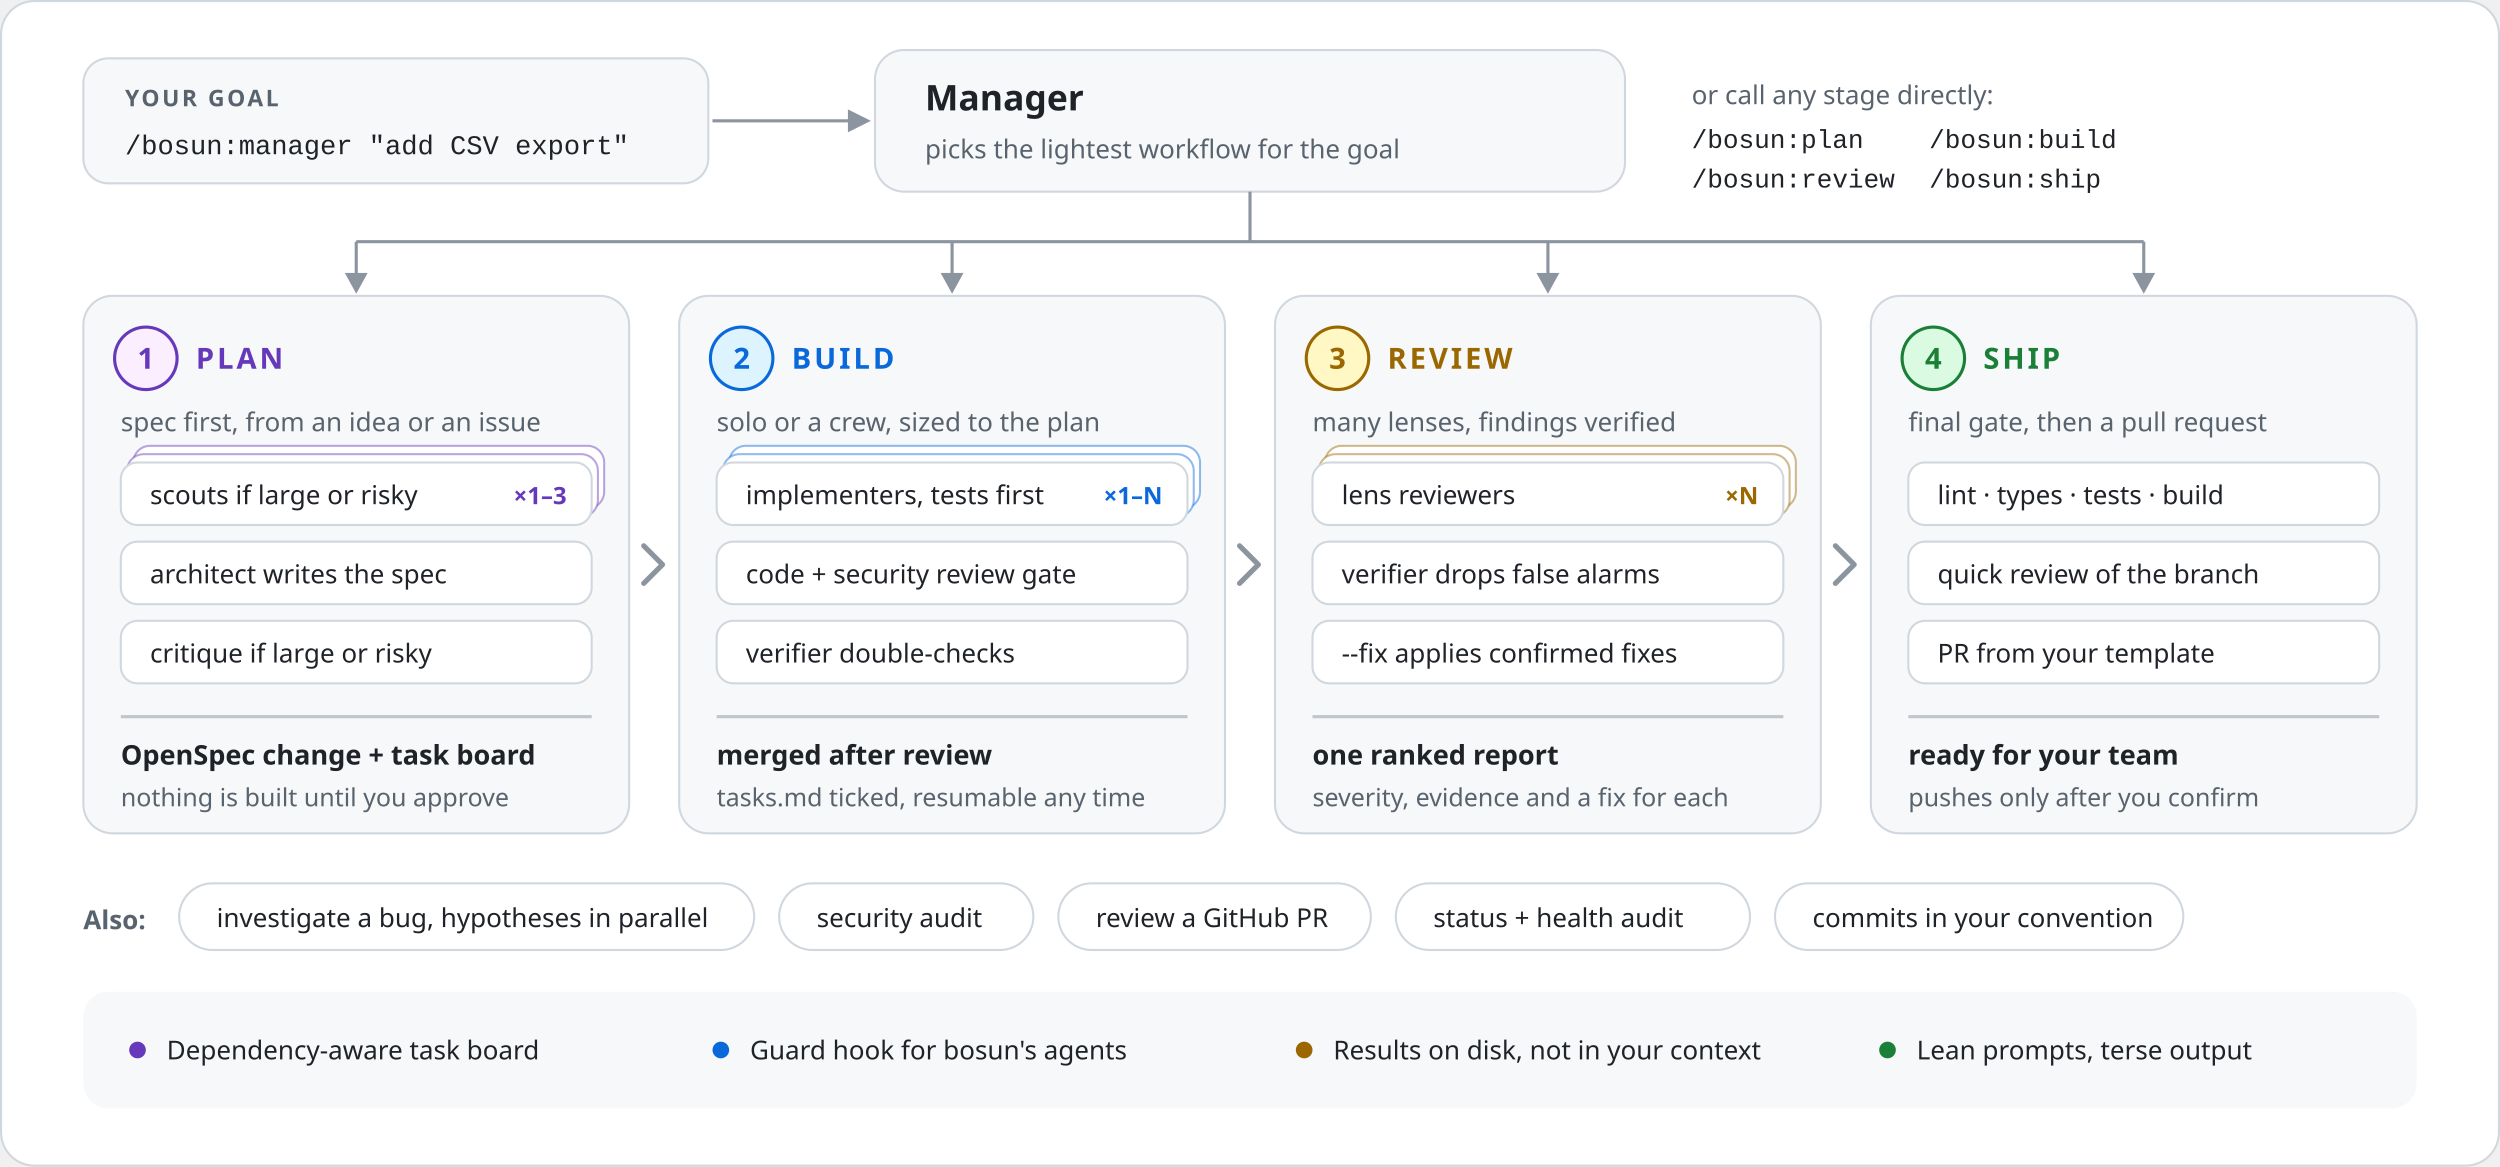
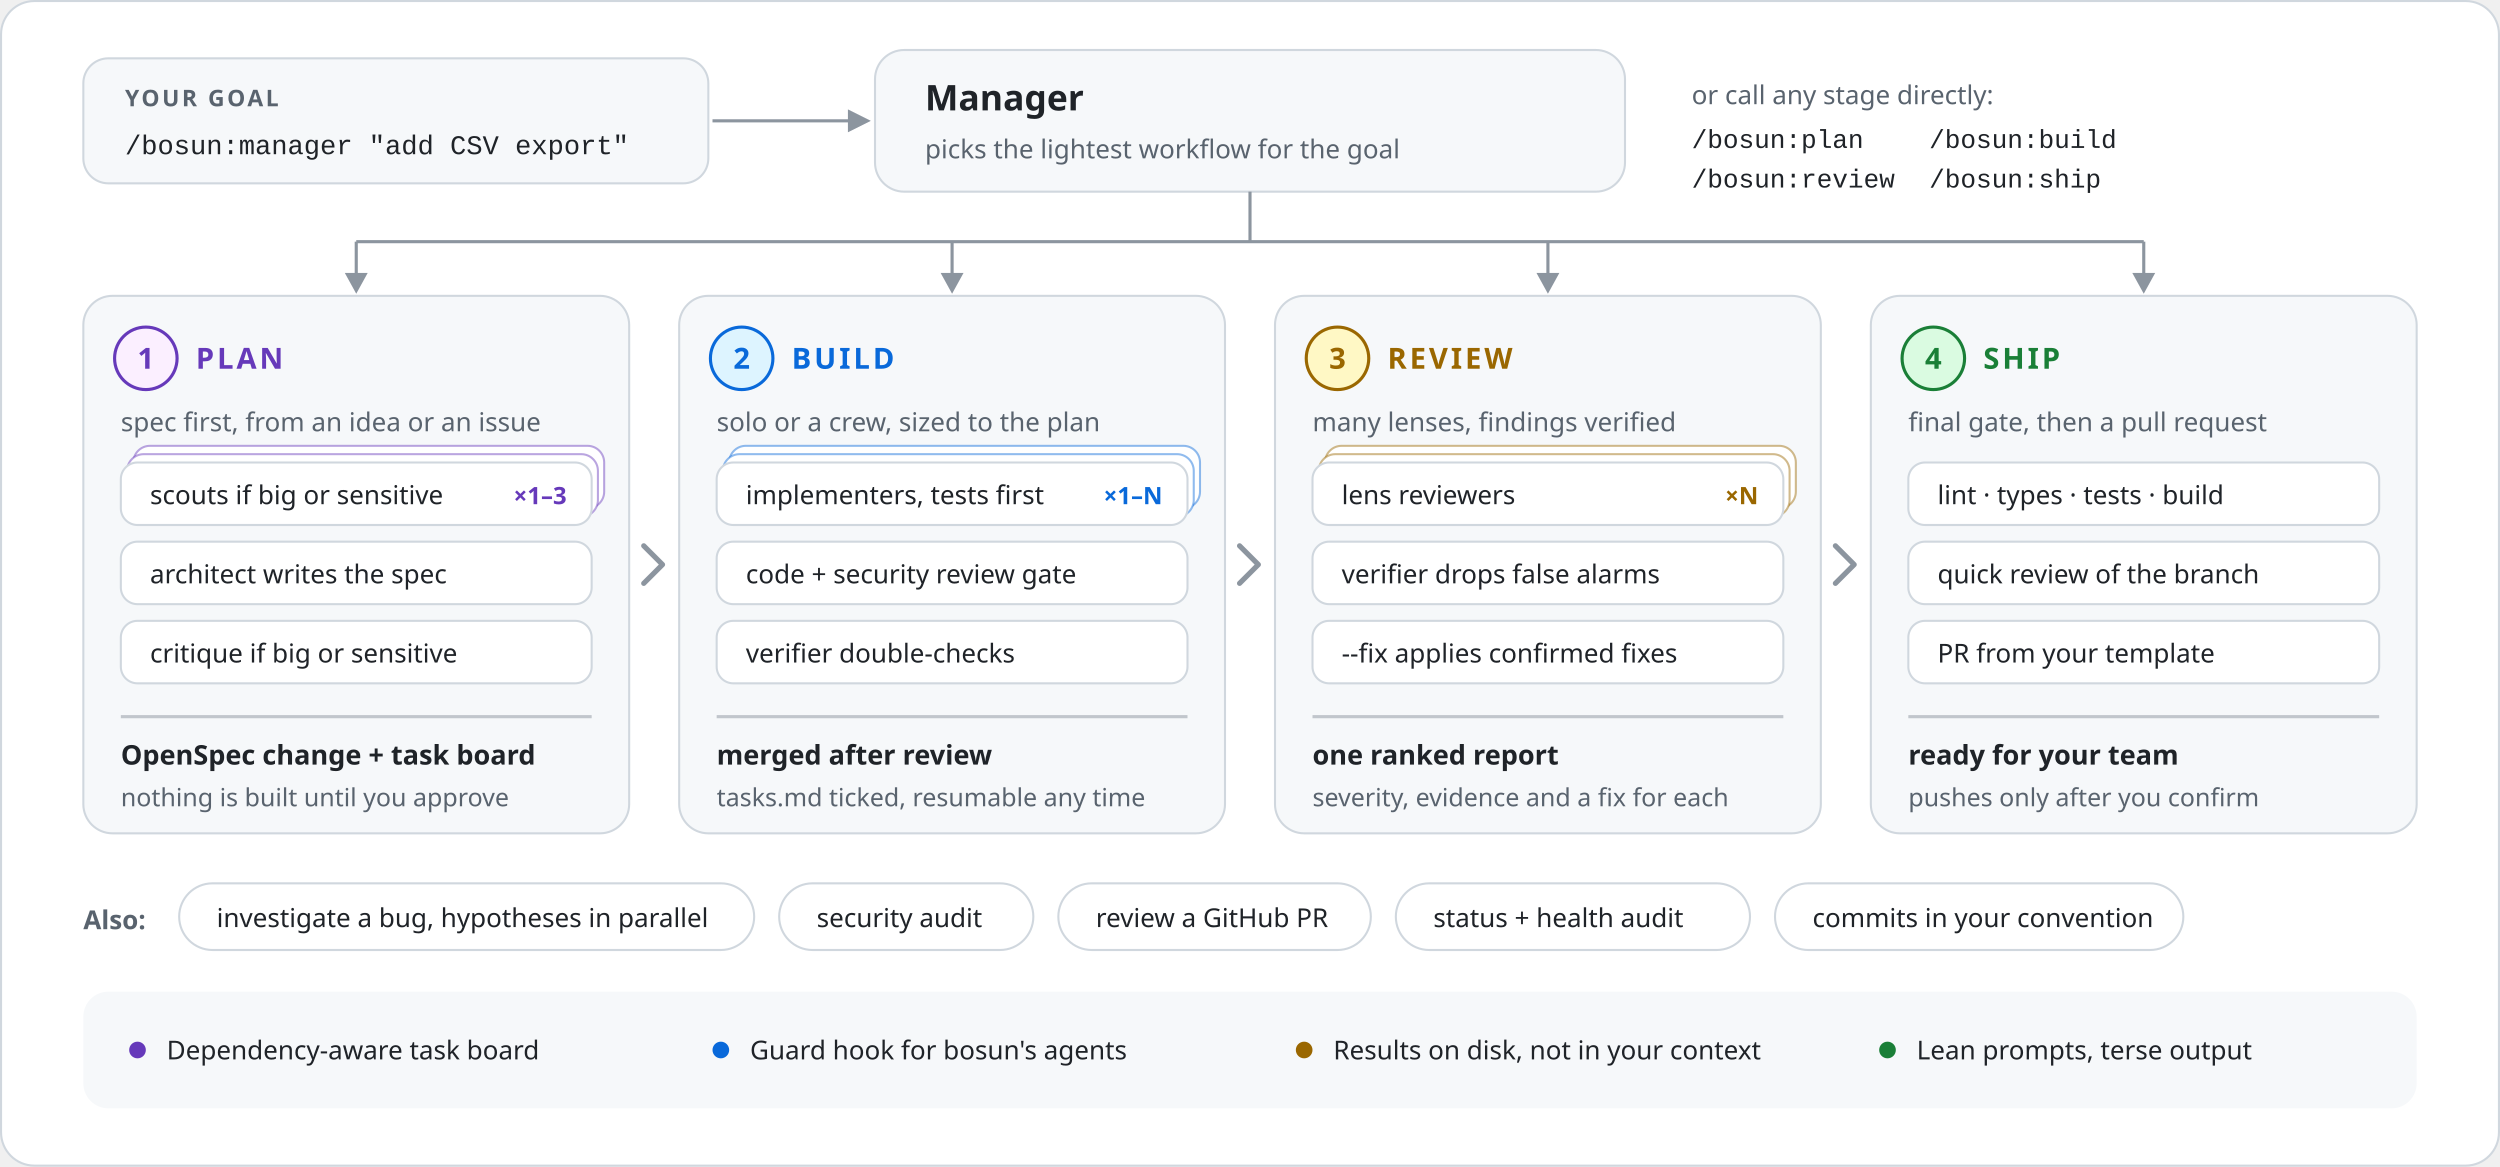
<svg xmlns="http://www.w3.org/2000/svg" viewBox="0 0 1200 560" width="1200" height="560" role="img" aria-labelledby="title desc">
  <style>
    .bg { fill: #ffffff; stroke: #d0d7de; }
    .card { fill: #f6f8fa; stroke: #d0d7de; }
    .chip { fill: #ffffff; stroke: #d0d7de; }
    .band { fill: #f6f8fa; }
    .t { fill: #1f2328; font-family: -apple-system, BlinkMacSystemFont, "Segoe UI", "Noto Sans", Helvetica, Arial, sans-serif; }
    .m { fill: #59636e; }
    .mono { font-family: ui-monospace, SFMono-Regular, "SF Mono", Menlo, Consolas, "Liberation Mono", monospace; }
    .ln { stroke: #8c959f; fill: none; stroke-width: 1.5; }
    .chev { stroke: #8c959f; fill: none; stroke-width: 2.5; stroke-linecap: round; stroke-linejoin: round; }
    .ah { fill: #8c959f; }
    .plan { fill: #6639ba; } .plan-s { stroke: #6639ba; } .plan-bg { fill: #fbefff; }
    .build { fill: #0969da; } .build-s { stroke: #0969da; } .build-bg { fill: #ddf4ff; }
    .review { fill: #9a6700; } .review-s { stroke: #9a6700; } .review-bg { fill: #fff8c5; }
    .ship { fill: #1a7f37; } .ship-s { stroke: #1a7f37; } .ship-bg { fill: #dafbe1; }
    .stack { fill: #ffffff; stroke-opacity: 0.45; }
    @media (prefers-color-scheme: dark) {
      .bg { fill: #0d1117; stroke: #30363d; }
      .card { fill: #151b23; stroke: #30363d; }
      .chip { fill: #0d1117; stroke: #3d444d; }
      .band { fill: #151b23; }
      .t { fill: #e6edf3; }
      .m { fill: #9198a1; }
      .ln, .chev { stroke: #6e7681; }
      .ah { fill: #6e7681; }
      .plan { fill: #ab7df8; } .plan-s { stroke: #ab7df8; } .plan-bg { fill: #2e1f52; }
      .build { fill: #4493f8; } .build-s { stroke: #4493f8; } .build-bg { fill: #0c2d57; }
      .review { fill: #d29922; } .review-s { stroke: #d29922; } .review-bg { fill: #3b2e0a; }
      .ship { fill: #3fb950; } .ship-s { stroke: #3fb950; } .ship-bg { fill: #10331c; }
      .stack { fill: #0d1117; }
    }
  </style>
  <rect class="bg" x="0.5" y="0.5" width="1199" height="559" rx="16" />
  <rect class="card" x="40" y="28" width="300" height="60" rx="12" />
  <text class="t m" x="60" y="51" font-size="11" font-weight="600" letter-spacing="1.2">YOUR GOAL</text>
  <text class="t mono" x="60" y="74" font-size="13">/bosun:manager "add CSV export"</text>
  <line class="ln" x1="342" y1="58" x2="408" y2="58" />
  <path class="ah" d="M 418 58 L 407 52.5 L 407 63.5 Z" />
  <rect class="card" x="420" y="24" width="360" height="68" rx="14" />
  <text class="t" x="444" y="53" font-size="17" font-weight="700">Manager</text>
  <text class="t m" x="444" y="76" font-size="12.5">picks the lightest workflow for the goal</text>
  <text class="t m" x="812" y="50" font-size="12.5">or call any stage directly:</text>
  <text class="t mono" x="812" y="71" font-size="12.5">/bosun:plan</text>
  <text class="t mono" x="926" y="71" font-size="12.5">/bosun:build</text>
  <text class="t mono" x="812" y="90" font-size="12.5">/bosun:review</text>
  <text class="t mono" x="926" y="90" font-size="12.5">/bosun:ship</text>
  <path class="ln" d="M 600 92 V 116 M 171 116 H 1029 M 171 116 V 132 M 457 116 V 132 M 743 116 V 132 M 1029 116 V 132" />
  <path class="ah" d="M 171 141 L 165.5 131 L 176.5 131 Z" />
  <path class="ah" d="M 457 141 L 451.5 131 L 462.5 131 Z" />
  <path class="ah" d="M 743 141 L 737.5 131 L 748.5 131 Z" />
  <path class="ah" d="M 1029 141 L 1023.5 131 L 1034.5 131 Z" />
  <rect class="card" x="40" y="142" width="262" height="258" rx="14" />
  <circle class="plan-bg plan-s" cx="70" cy="172" r="15" stroke-width="1.5" />
  <text class="t plan" x="70" y="177" font-size="14" font-weight="700" text-anchor="middle">1</text>
  <text class="t plan" x="94" y="177" font-size="14" font-weight="700" letter-spacing="1.4">PLAN</text>
  <text class="t m" x="58" y="207" font-size="12.5">spec first, from an idea or an issue</text>
  <rect class="stack plan-s" x="64" y="214" width="226" height="30" rx="8" />
  <rect class="stack plan-s" x="61" y="218" width="226" height="30" rx="8" />
  <rect class="chip" x="58" y="222" width="226" height="30" rx="8" />
-   <text class="t" x="72" y="242" font-size="12.5">scouts if large or risky</text>
+   <text class="t" x="72" y="242" font-size="12.5">scouts if big or sensitive</text>
  <text class="t plan" x="272" y="242" font-size="11.5" font-weight="700" text-anchor="end">×1–3</text>
  <rect class="chip" x="58" y="260" width="226" height="30" rx="8" />
  <text class="t" x="72" y="280" font-size="12.5">architect writes the spec</text>
  <rect class="chip" x="58" y="298" width="226" height="30" rx="8" />
-   <text class="t" x="72" y="318" font-size="12.5">critique if large or risky</text>
+   <text class="t" x="72" y="318" font-size="12.5">critique if big or sensitive</text>
  <line class="ln" x1="58" y1="344" x2="284" y2="344" stroke-opacity="0.5" />
  <text class="t" x="58" y="367" font-size="13" font-weight="600">OpenSpec change + task board</text>
  <text class="t m" x="58" y="387" font-size="12">nothing is built until you approve</text>
  <path class="chev" d="M 309 262 L 318 271 L 309 280" />
  <rect class="card" x="326" y="142" width="262" height="258" rx="14" />
  <circle class="build-bg build-s" cx="356" cy="172" r="15" stroke-width="1.5" />
  <text class="t build" x="356" y="177" font-size="14" font-weight="700" text-anchor="middle">2</text>
  <text class="t build" x="380" y="177" font-size="14" font-weight="700" letter-spacing="1.4">BUILD</text>
  <text class="t m" x="344" y="207" font-size="12.5">solo or a crew, sized to the plan</text>
  <rect class="stack build-s" x="350" y="214" width="226" height="30" rx="8" />
  <rect class="stack build-s" x="347" y="218" width="226" height="30" rx="8" />
  <rect class="chip" x="344" y="222" width="226" height="30" rx="8" />
  <text class="t" x="358" y="242" font-size="12.5">implementers, tests first</text>
  <text class="t build" x="558" y="242" font-size="11.5" font-weight="700" text-anchor="end">×1–N</text>
  <rect class="chip" x="344" y="260" width="226" height="30" rx="8" />
  <text class="t" x="358" y="280" font-size="12.5">code + security review gate</text>
  <rect class="chip" x="344" y="298" width="226" height="30" rx="8" />
  <text class="t" x="358" y="318" font-size="12.5">verifier double-checks</text>
  <line class="ln" x1="344" y1="344" x2="570" y2="344" stroke-opacity="0.5" />
  <text class="t" x="344" y="367" font-size="13" font-weight="600">merged after review</text>
  <text class="t m" x="344" y="387" font-size="12">tasks.md ticked, resumable any time</text>
  <path class="chev" d="M 595 262 L 604 271 L 595 280" />
  <rect class="card" x="612" y="142" width="262" height="258" rx="14" />
  <circle class="review-bg review-s" cx="642" cy="172" r="15" stroke-width="1.5" />
  <text class="t review" x="642" y="177" font-size="14" font-weight="700" text-anchor="middle">3</text>
  <text class="t review" x="666" y="177" font-size="14" font-weight="700" letter-spacing="1.4">REVIEW</text>
  <text class="t m" x="630" y="207" font-size="12.5">many lenses, findings verified</text>
  <rect class="stack review-s" x="636" y="214" width="226" height="30" rx="8" />
  <rect class="stack review-s" x="633" y="218" width="226" height="30" rx="8" />
  <rect class="chip" x="630" y="222" width="226" height="30" rx="8" />
  <text class="t" x="644" y="242" font-size="12.5">lens reviewers</text>
  <text class="t review" x="844" y="242" font-size="11.5" font-weight="700" text-anchor="end">×N</text>
  <rect class="chip" x="630" y="260" width="226" height="30" rx="8" />
  <text class="t" x="644" y="280" font-size="12.5">verifier drops false alarms</text>
  <rect class="chip" x="630" y="298" width="226" height="30" rx="8" />
  <text class="t" x="644" y="318" font-size="12.5">--fix applies confirmed fixes</text>
  <line class="ln" x1="630" y1="344" x2="856" y2="344" stroke-opacity="0.5" />
  <text class="t" x="630" y="367" font-size="13" font-weight="600">one ranked report</text>
  <text class="t m" x="630" y="387" font-size="12">severity, evidence and a fix for each</text>
  <path class="chev" d="M 881 262 L 890 271 L 881 280" />
  <rect class="card" x="898" y="142" width="262" height="258" rx="14" />
  <circle class="ship-bg ship-s" cx="928" cy="172" r="15" stroke-width="1.5" />
  <text class="t ship" x="928" y="177" font-size="14" font-weight="700" text-anchor="middle">4</text>
  <text class="t ship" x="952" y="177" font-size="14" font-weight="700" letter-spacing="1.4">SHIP</text>
  <text class="t m" x="916" y="207" font-size="12.5">final gate, then a pull request</text>
  <rect class="chip" x="916" y="222" width="226" height="30" rx="8" />
  <text class="t" x="930" y="242" font-size="12.5">lint · types · tests · build</text>
  <rect class="chip" x="916" y="260" width="226" height="30" rx="8" />
  <text class="t" x="930" y="280" font-size="12.5">quick review of the branch</text>
  <rect class="chip" x="916" y="298" width="226" height="30" rx="8" />
  <text class="t" x="930" y="318" font-size="12.5">PR from your template</text>
  <line class="ln" x1="916" y1="344" x2="1142" y2="344" stroke-opacity="0.5" />
  <text class="t" x="916" y="367" font-size="13" font-weight="600">ready for your team</text>
  <text class="t m" x="916" y="387" font-size="12">pushes only after you confirm</text>
  <text class="t m" x="40" y="446" font-size="12.5" font-weight="600">Also:</text>
  <rect class="chip" x="86" y="424" width="276" height="32" rx="16" />
  <text class="t" x="104" y="445" font-size="12.5">investigate a bug, hypotheses in parallel</text>
  <rect class="chip" x="374" y="424" width="122" height="32" rx="16" />
  <text class="t" x="392" y="445" font-size="12.5">security audit</text>
  <rect class="chip" x="508" y="424" width="150" height="32" rx="16" />
  <text class="t" x="526" y="445" font-size="12.5">review a GitHub PR</text>
  <rect class="chip" x="670" y="424" width="170" height="32" rx="16" />
  <text class="t" x="688" y="445" font-size="12.5">status + health audit</text>
  <rect class="chip" x="852" y="424" width="196" height="32" rx="16" />
  <text class="t" x="870" y="445" font-size="12.5">commits in your convention</text>
  <rect class="band" x="40" y="476" width="1120" height="56" rx="12" />
  <circle class="plan" cx="66" cy="504" r="4" />
  <text class="t" x="80" y="508.5" font-size="12.5">Dependency-aware task board</text>
  <circle class="build" cx="346" cy="504" r="4" />
  <text class="t" x="360" y="508.5" font-size="12.5">Guard hook for bosun's agents</text>
  <circle class="review" cx="626" cy="504" r="4" />
  <text class="t" x="640" y="508.5" font-size="12.5">Results on disk, not in your context</text>
  <circle class="ship" cx="906" cy="504" r="4" />
  <text class="t" x="920" y="508.5" font-size="12.5">Lean prompts, terse output</text>
</svg>
